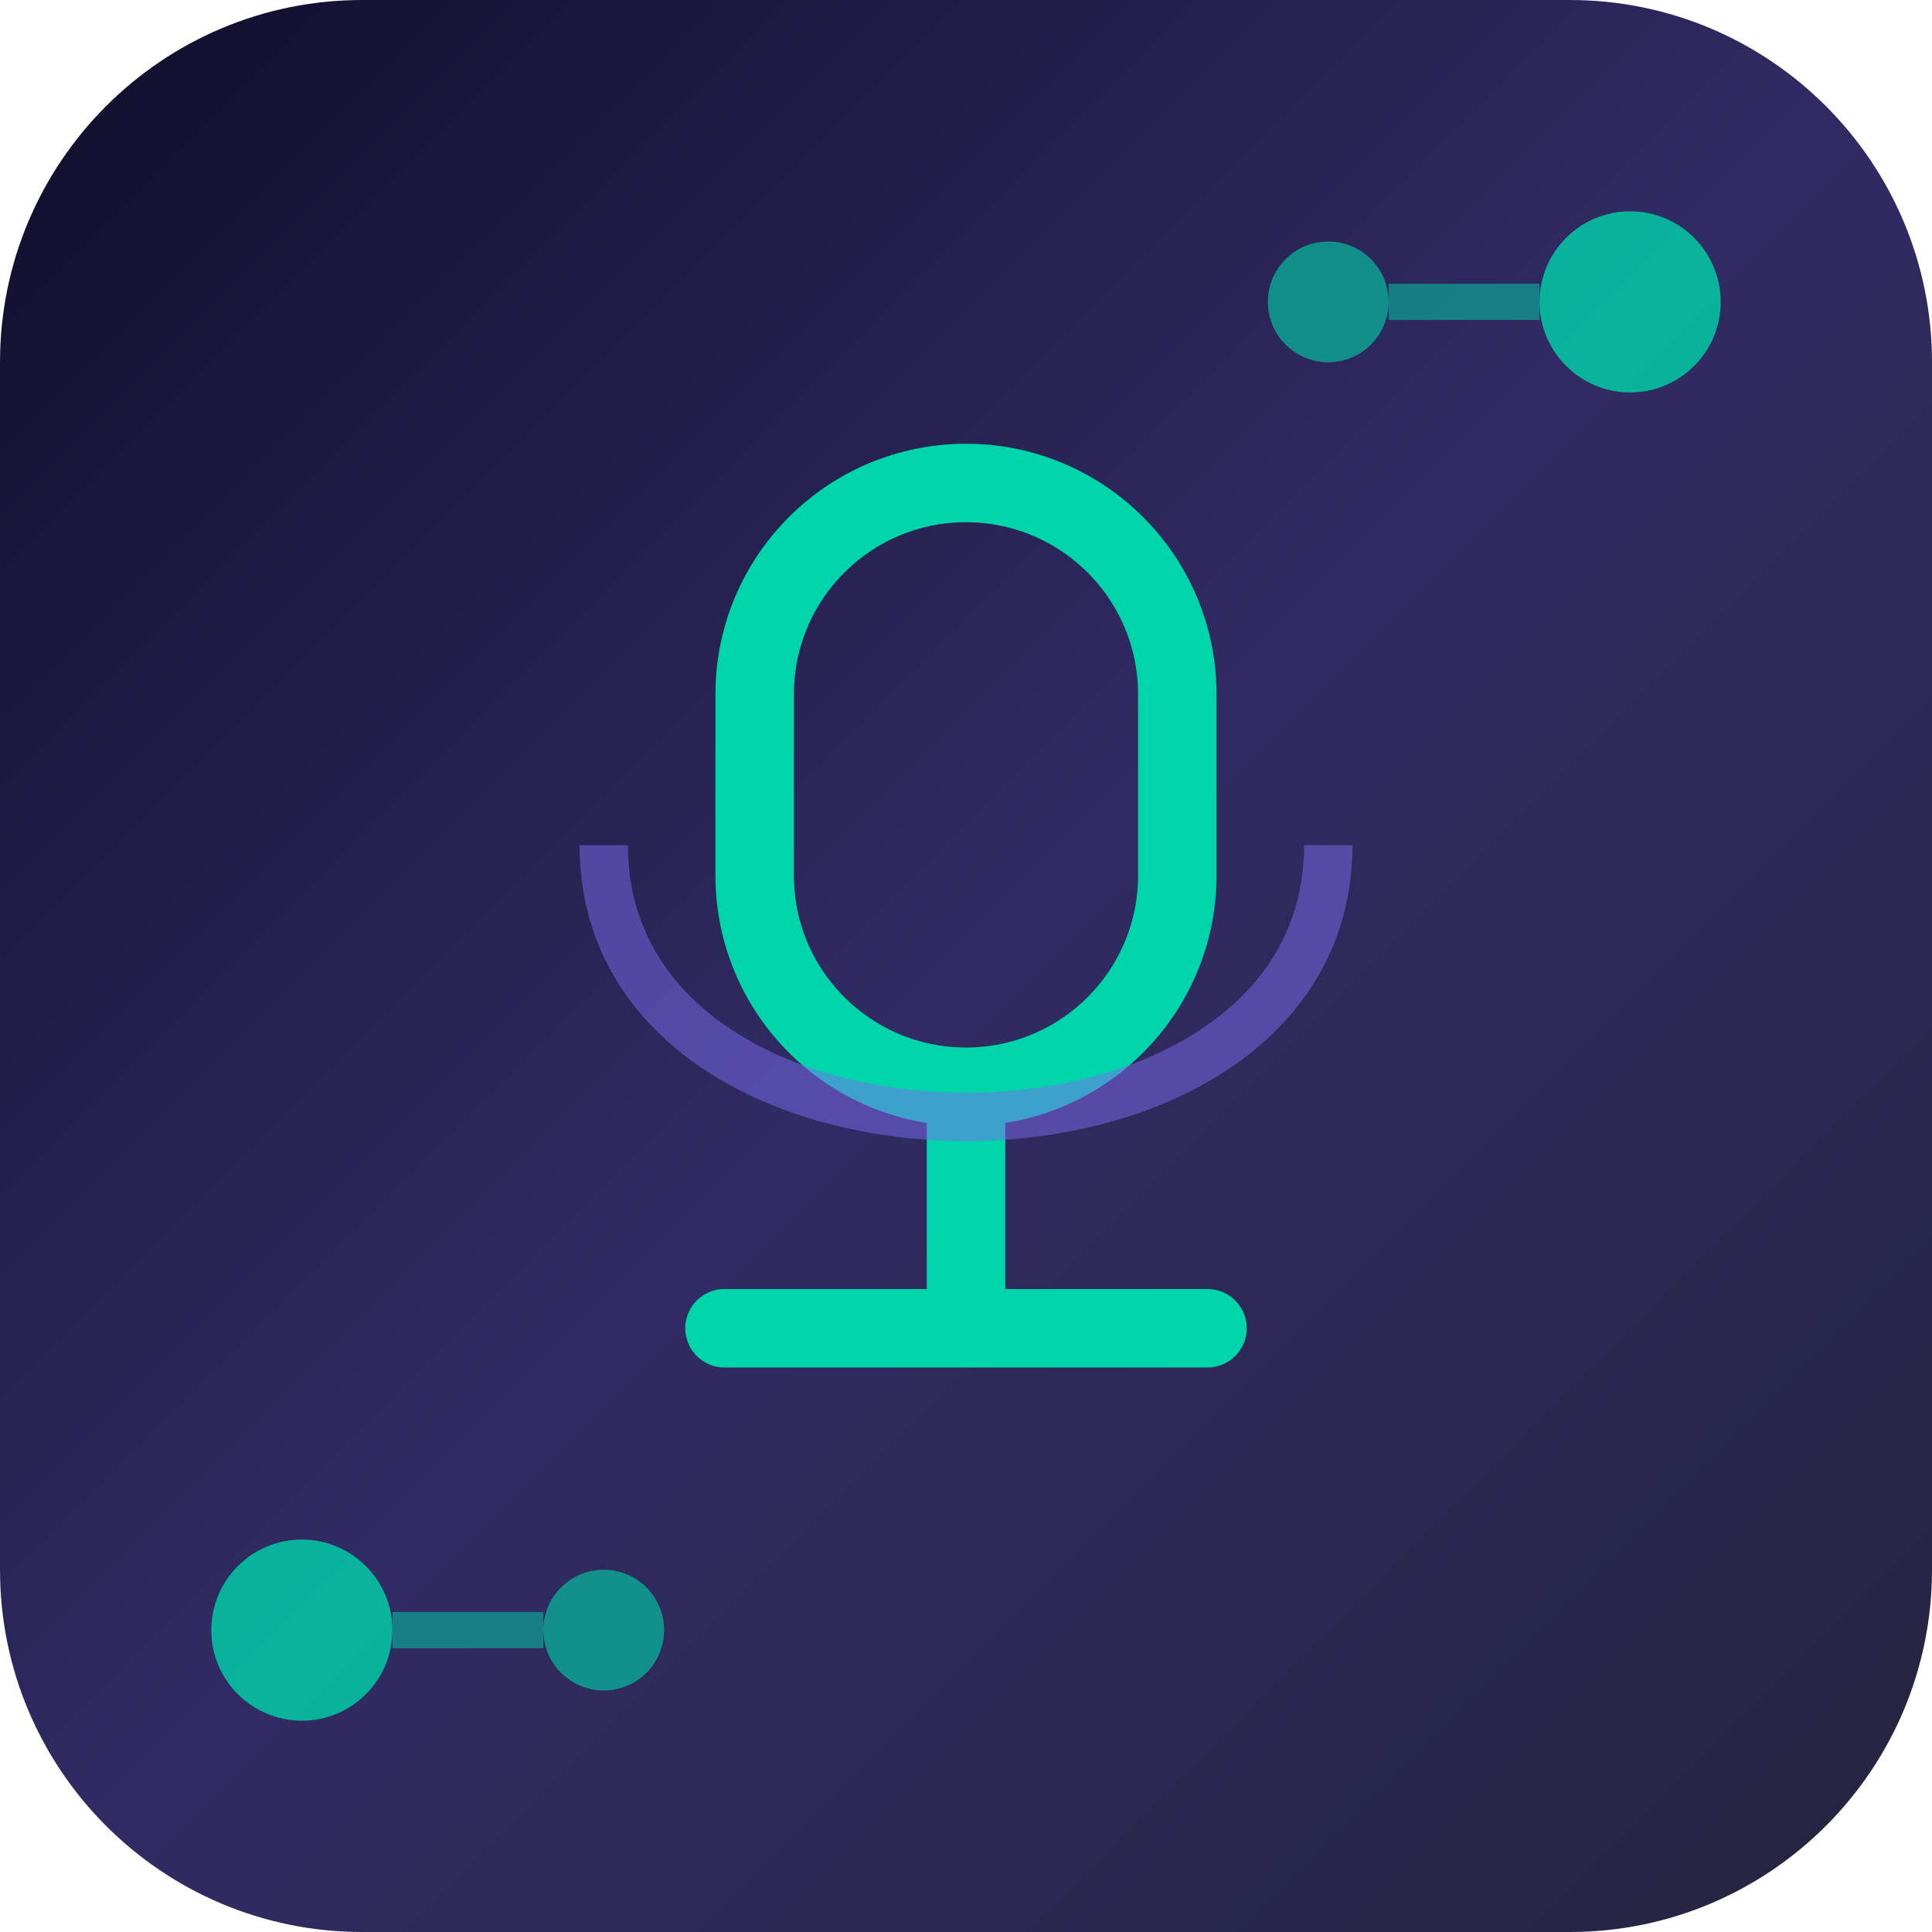
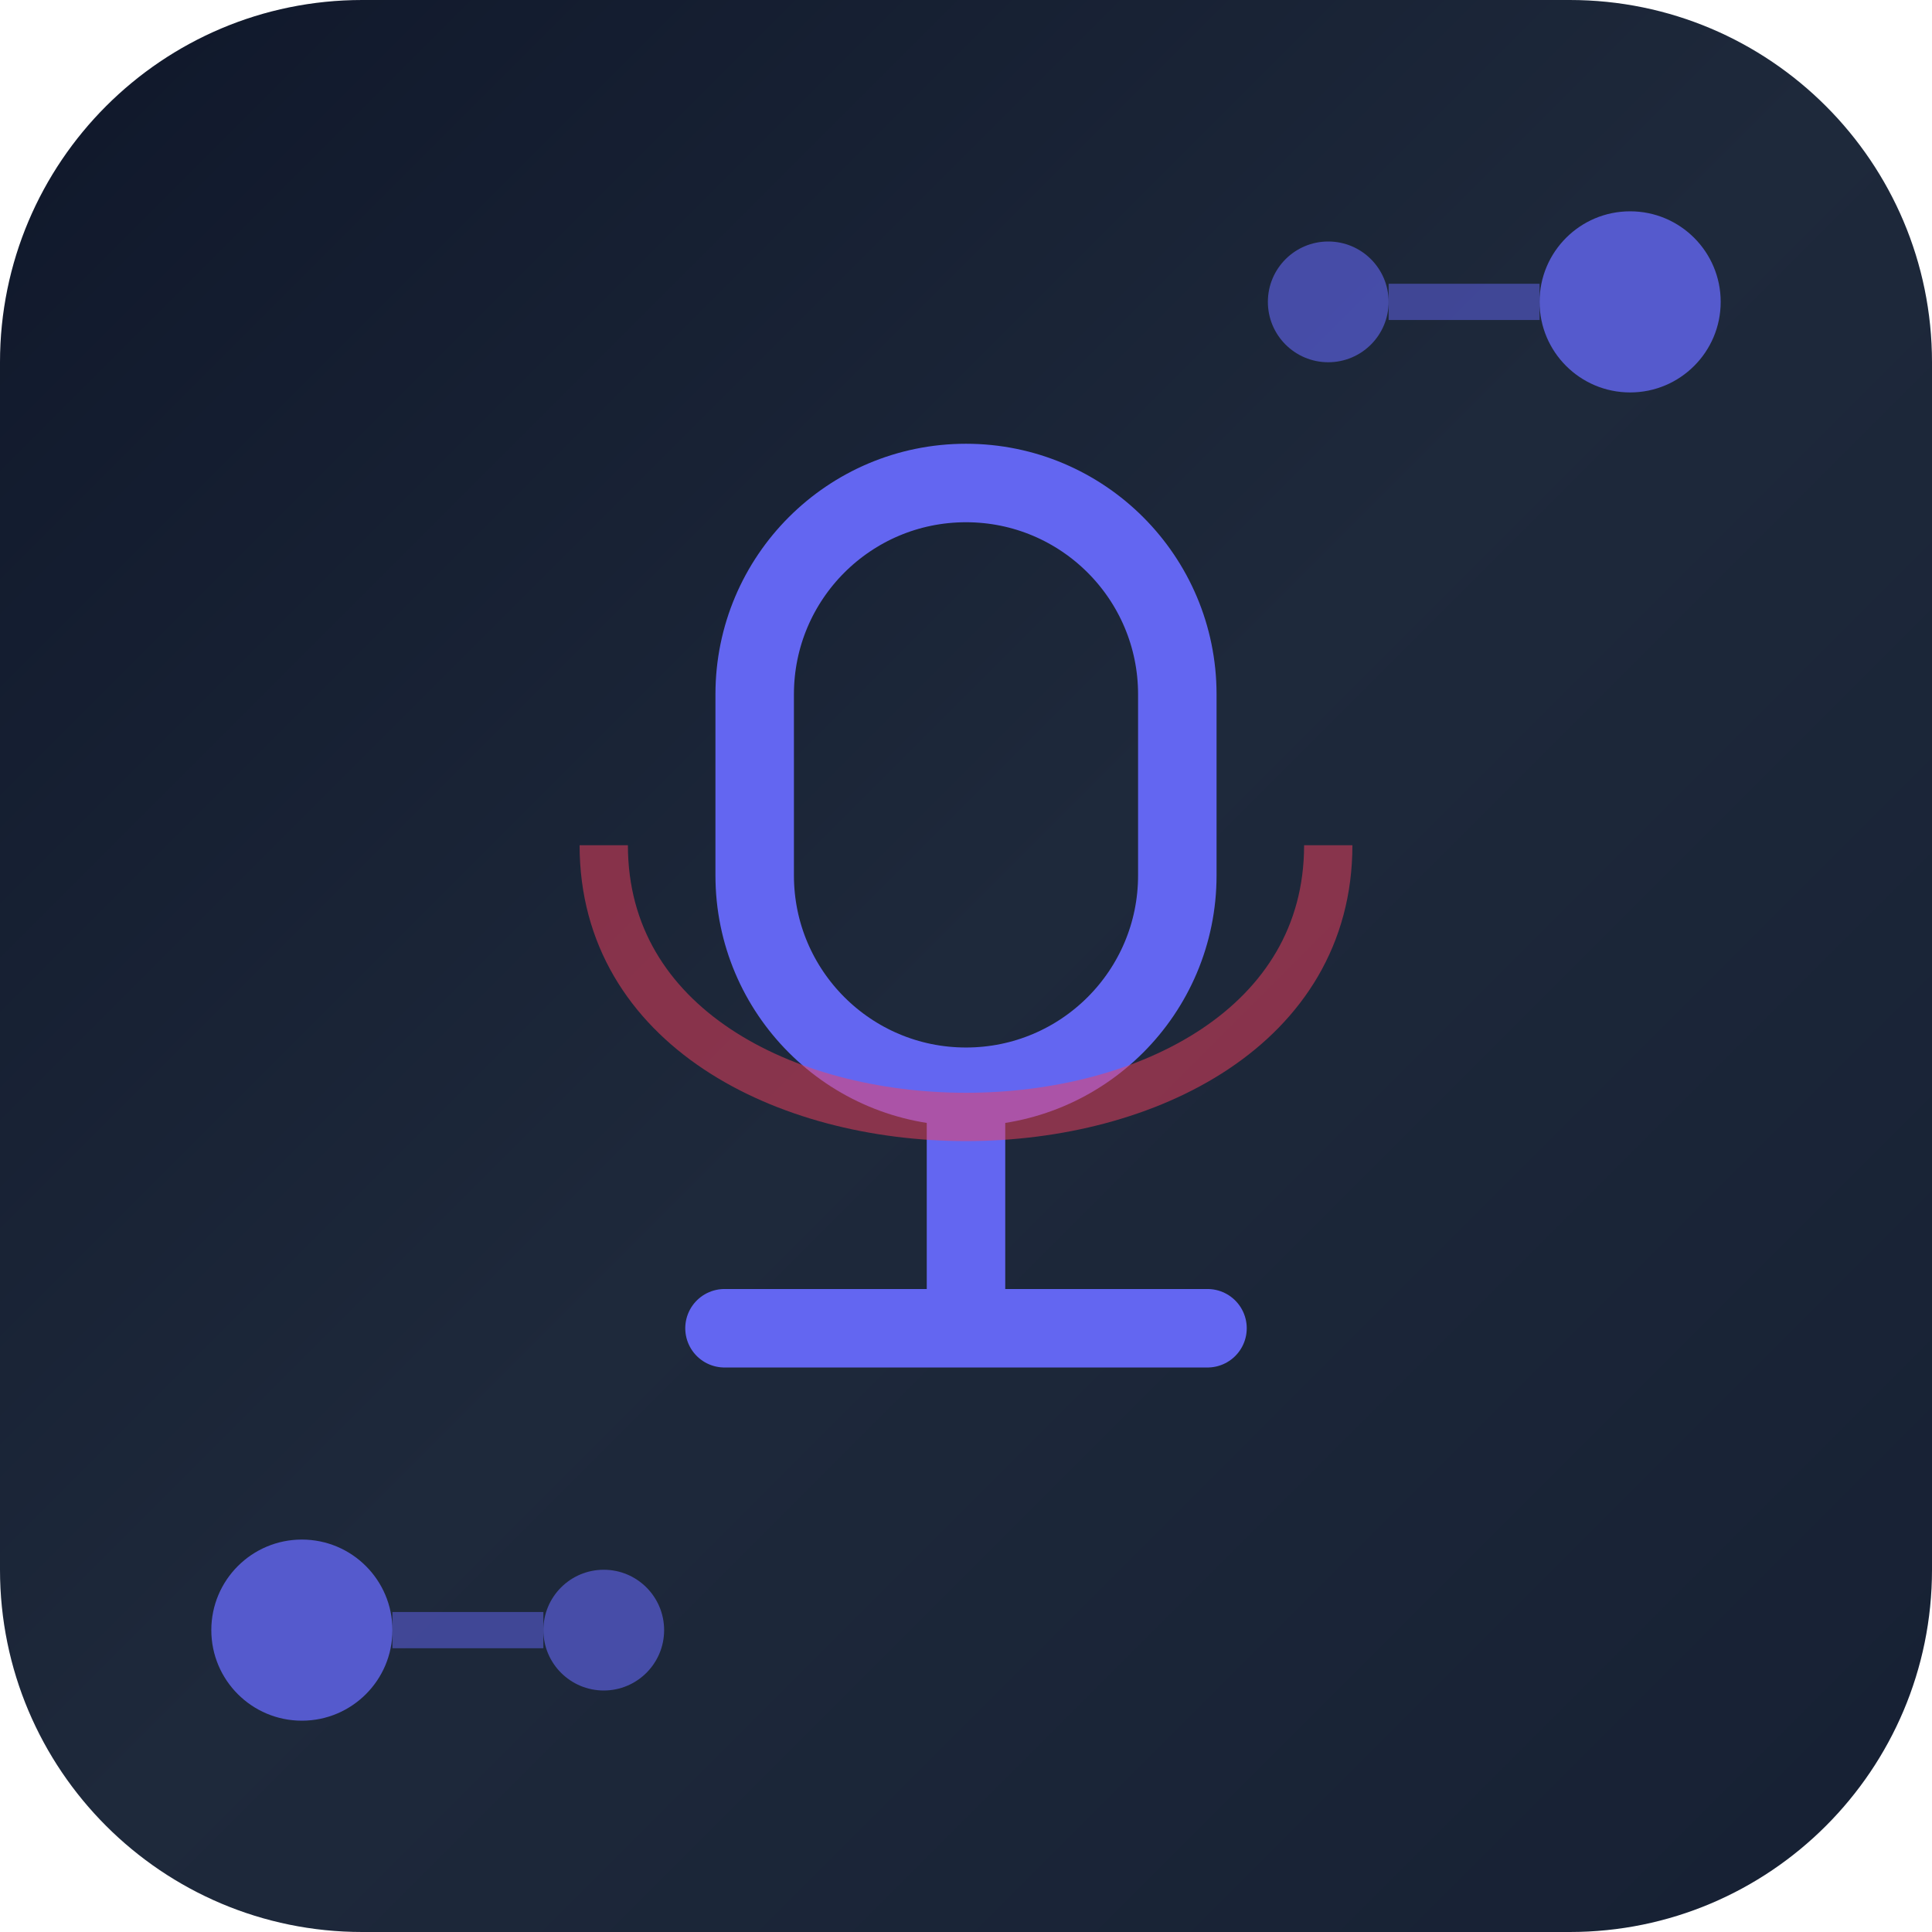
<svg xmlns="http://www.w3.org/2000/svg" viewBox="0 0 32 32">
  <defs>
    <linearGradient id="bg" x1="0" y1="0" x2="1" y2="1">
-       <stop offset="0%" stop-color="#0f0c29" />
-       <stop offset="50%" stop-color="#302b63" />
-       <stop offset="100%" stop-color="#24243e" />
+       <stop offset="0%" stop-color="#0f172a" />
+       <stop offset="50%" stop-color="#1e293b" />
+       <stop offset="100%" stop-color="#162033" />
    </linearGradient>
  </defs>
  <rect width="32" height="32" rx="6" fill="url(#bg)" />
-   <circle cx="5" cy="27" r="1.5" fill="#00d4aa" opacity="0.8" />
-   <circle cx="10" cy="27" r="1" fill="#00d4aa" opacity="0.6" />
-   <line x1="6.5" y1="27" x2="9" y2="27" stroke="#00d4aa" stroke-width="0.6" opacity="0.5" />
-   <circle cx="27" cy="5" r="1.5" fill="#00d4aa" opacity="0.8" />
-   <circle cx="22" cy="5" r="1" fill="#00d4aa" opacity="0.6" />
-   <line x1="23" y1="5" x2="25.5" y2="5" stroke="#00d4aa" stroke-width="0.6" opacity="0.5" />
-   <rect x="12.5" y="8" width="7" height="10" rx="3.5" fill="none" stroke="#00d4aa" stroke-width="1.3" />
-   <line x1="16" y1="18" x2="16" y2="22" stroke="#00d4aa" stroke-width="1.3" />
-   <line x1="12" y1="22" x2="20" y2="22" stroke="#00d4aa" stroke-width="1.3" stroke-linecap="round" />
-   <path d="M10 14 C10 20 22 20 22 14" fill="none" stroke="#7c6cf0" stroke-width="0.8" opacity="0.5" />
+   <circle cx="5" cy="27" r="1.5" fill="#6366f1" opacity="0.8" />
+   <circle cx="10" cy="27" r="1" fill="#6366f1" opacity="0.6" />
+   <line x1="6.5" y1="27" x2="9" y2="27" stroke="#6366f1" stroke-width="0.6" opacity="0.5" />
+   <circle cx="27" cy="5" r="1.5" fill="#6366f1" opacity="0.8" />
+   <circle cx="22" cy="5" r="1" fill="#6366f1" opacity="0.6" />
+   <line x1="23" y1="5" x2="25.5" y2="5" stroke="#6366f1" stroke-width="0.6" opacity="0.5" />
+   <rect x="12.5" y="8" width="7" height="10" rx="3.5" fill="none" stroke="#6366f1" stroke-width="1.3" />
+   <line x1="16" y1="18" x2="16" y2="22" stroke="#6366f1" stroke-width="1.3" />
+   <line x1="12" y1="22" x2="20" y2="22" stroke="#6366f1" stroke-width="1.3" stroke-linecap="round" />
+   <path d="M10 14 C10 20 22 20 22 14" fill="none" stroke="#f43f5e" stroke-width="0.8" opacity="0.5" />
</svg>
